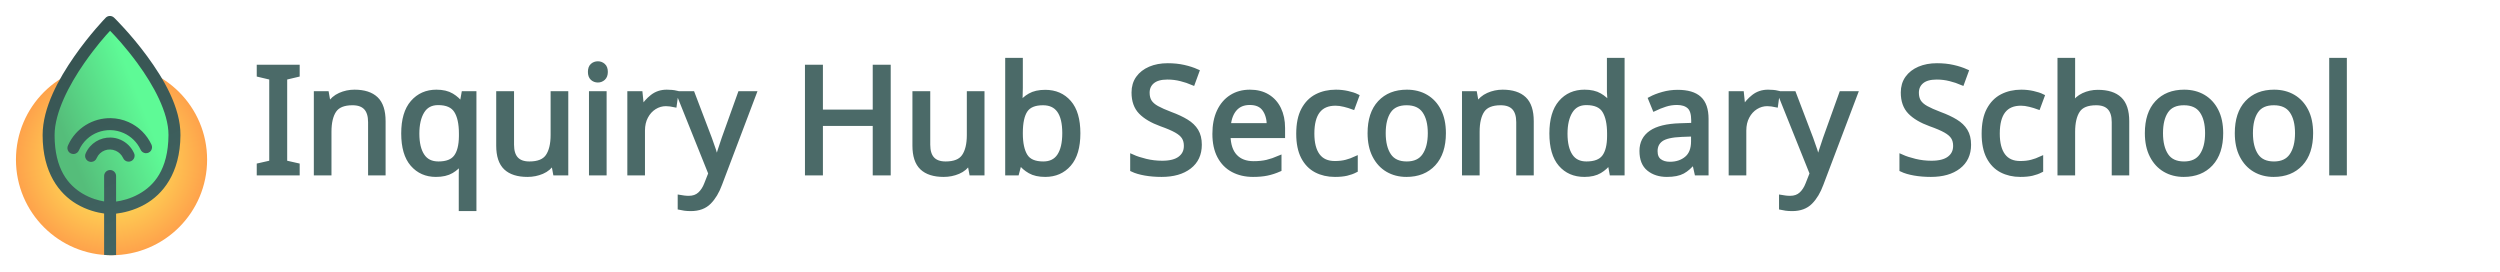
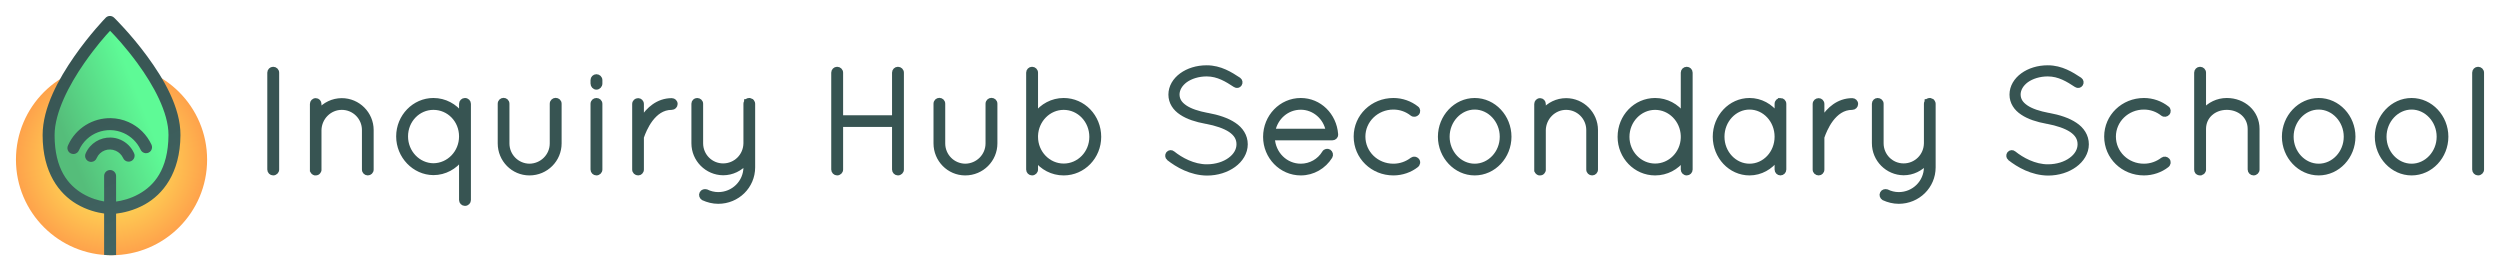
<svg xmlns="http://www.w3.org/2000/svg" xmlns:xlink="http://www.w3.org/1999/xlink" width="1253.76" height="136" id="svg2" version="1.1">
  <defs id="defs4">
    <linearGradient id="linearGradient3882">
      <stop style="stop-color:#35514f;stop-opacity:1;" offset="0" id="stop3884" />
      <stop style="stop-color:#466b69;stop-opacity:1" offset="1" id="stop3886" />
    </linearGradient>
    <linearGradient id="linearGradient3824">
      <stop style="stop-color:#fcff5d;stop-opacity:1" offset="0" id="stop3826" />
      <stop style="stop-color:#ff8846;stop-opacity:1" offset="1" id="stop3828" />
    </linearGradient>
    <linearGradient id="linearGradient3816">
      <stop style="stop-color:#55bd7a;stop-opacity:1" offset="0" id="stop3818" />
      <stop style="stop-color:#5efa96;stop-opacity:1" offset="1" id="stop3820" />
    </linearGradient>
    <linearGradient id="linearGradient3793">
      <stop id="stop3795" offset="0" style="stop-color:#ff580a;stop-opacity:1" />
      <stop id="stop3797" offset="1" style="stop-color:#fe705a;stop-opacity:1" />
    </linearGradient>
    <linearGradient xlink:href="#linearGradient3793" id="linearGradient3814" x1="126.121" y1="1043.353" x2="160.221" y2="975.672" gradientUnits="userSpaceOnUse" />
    <linearGradient xlink:href="#linearGradient3882" id="linearGradient3908" gradientUnits="userSpaceOnUse" gradientTransform="matrix(0.8644082,0,0,0.8644082,145.6322,8.08739)" x1="-118.433" y1="5.778" x2="-55.541" y2="148.967" />
    <linearGradient xlink:href="#linearGradient3816" id="linearGradient3911" gradientUnits="userSpaceOnUse" gradientTransform="matrix(0.8644082,0,0,0.8644082,-405.2124,558.9011)" x1="501.099" y1="510.224" x2="542.746" y2="493.795" />
    <linearGradient xlink:href="#linearGradient3882" id="linearGradient3917" gradientUnits="userSpaceOnUse" gradientTransform="matrix(0.9373444,0,0,0.9373444,139.1022,942.122)" x1="-118.433" y1="5.778" x2="-55.541" y2="148.967" />
    <linearGradient xlink:href="#linearGradient3816" id="linearGradient3920" gradientUnits="userSpaceOnUse" gradientTransform="matrix(0.9373444,0,0,0.9373444,-443.6676,522.0283)" x1="501.099" y1="510.224" x2="542.746" y2="493.795" />
    <radialGradient xlink:href="#linearGradient3824" id="radialGradient3923" gradientUnits="userSpaceOnUse" gradientTransform="matrix(1.201776,0,0,1.201776,-583.0978,383.1589)" cx="527.284" cy="525.163" fx="527.284" fy="525.163" r="51.136" />
    <radialGradient xlink:href="#linearGradient3824" id="radialGradient3933" cx="63.9" cy="988.362" fx="63.9" fy="988.362" r="77.321" gradientTransform="matrix(1.032389,0,0,1.032389,-15.39109,-18.15483)" gradientUnits="userSpaceOnUse" />
    <linearGradient xlink:href="#linearGradient3882" id="linearGradient3785" x1="145.462" y1="18.904" x2="220.718" y2="18.904" gradientUnits="userSpaceOnUse" />
  </defs>
  <g id="layer1" transform="translate(5.353129,-934.2193)">
    <path style="fill:url(#radialGradient3923);fill-opacity:1;stroke:none" d="m 98.511,1014.287 c 0,26.472 -21.46,47.932 -47.932,47.932 -26.472,0 -47.932,-21.46 -47.932,-47.932 0,-26.472 21.46,-47.932 47.932,-47.932 26.472,0 47.932,21.46 47.932,47.932 z" id="path2990" />
    <path style="fill:url(#linearGradient3920);fill-opacity:1;stroke:none" d="m 49.78,1038.582 c 0,0 32.112,0.267 32.359,-36.599 0.168,-25.044 -32.359,-56.736 -32.359,-56.736 0,0 -30.761,31.652 -30.761,56.736 0,36.165 30.761,36.599 30.761,36.599 z" id="path3826" />
    <path d="m 46.862,1062.044 c 1.234,0.095 2.462,0.176 3.72,0.176 0.773,0 1.521,-0.081 2.285,-0.117 l 0,-20.739 c 3.327,-0.392 8.887,-1.511 14.47,-4.657 8.814,-4.967 17.68,-15.405 17.81,-34.711 0.093,-13.833 -8.424,-28.299 -16.696,-39.573 -8.273,-11.274 -16.579,-19.333 -16.579,-19.333 a 3.008,3.008 0 0 0 -2.461,-0.849 3.008,3.008 0 0 0 -1.787,0.908 c 0,0 -7.858,8.065 -15.701,19.333 -7.843,11.268 -15.906,25.714 -15.906,39.486 0,18.935 8.411,29.372 16.843,34.447 5.436,3.272 10.822,4.455 14.002,4.892 l 0,20.739 z m 2.988,-112.394 c 2.408,2.461 7.538,7.855 13.767,16.345 7.949,10.833 15.6,24.73 15.525,35.941 -0.118,17.56 -7.43,25.411 -14.734,29.526 -4.391,2.474 -8.743,3.448 -11.541,3.837 l 0,-12.742 a 3.009,3.009 0 0 0 -3.046,-3.076 3.009,3.009 0 0 0 -2.958,3.076 l 0,12.683 c -2.658,-0.442 -6.754,-1.49 -10.897,-3.984 -6.949,-4.183 -13.943,-12.062 -13.943,-29.292 0,-11.312 7.313,-25.229 14.851,-36.059 5.865,-8.427 10.664,-13.759 12.976,-16.257 z m 0.41,43.821 c -8.958,-0.177 -17.589,4.922 -21.471,13.592 a 3.008,3.008 0 1 0 5.478,2.461 c 3.847,-8.591 13.846,-12.4 22.438,-8.553 3.716,1.664 6.709,4.602 8.436,8.29 a 3.008,3.008 0 1 0 5.448,-2.548 c -2.339,-4.992 -6.392,-8.995 -11.424,-11.248 -2.89,-1.294 -5.919,-1.933 -8.905,-1.992 z m -0.205,9.725 c -5.168,-0.098 -10.155,2.829 -12.391,7.821 a 3.008,3.008 0 1 0 5.478,2.461 c 1.651,-3.688 5.89,-5.284 9.578,-3.632 1.588,0.711 2.894,1.969 3.632,3.544 a 3.008,3.008 0 1 0 5.419,-2.578 c -1.349,-2.88 -3.688,-5.174 -6.591,-6.474 -1.664,-0.745 -3.403,-1.11 -5.126,-1.142 z" style="font-size:medium;font-style:normal;font-variant:normal;font-weight:normal;font-stretch:normal;text-indent:0;text-align:start;text-decoration:none;line-height:normal;letter-spacing:normal;word-spacing:normal;text-transform:none;direction:ltr;block-progression:tb;writing-mode:lr-tb;text-anchor:start;baseline-shift:baseline;color:#000000;fill:url(#linearGradient3917);fill-opacity:1;stroke:none;stroke-width:6.168;marker:none;visibility:visible;display:inline;overflow:visible;enable-background:accumulate;font-family:Sans;-inkscape-font-specification:Sans" id="path3785" />
-     <text xml:space="preserve" style="font-size:74.548px;font-style:normal;font-variant:normal;font-weight:normal;font-stretch:normal;line-height:125%;letter-spacing:0px;word-spacing:0px;fill:#4b6a68;fill-opacity:1;stroke:#4b6a68;stroke-width:2.3;stroke-miterlimit:4;stroke-opacity:1;stroke-dasharray:none;font-family:Quicksand;-inkscape-font-specification:Quicksand" x="121.571" y="1021.043" id="text3005">
-       <tspan id="tspan3007" x="121.571" y="1021.043" style="stroke-width:2.3;stroke-miterlimit:4;stroke-dasharray:none">Inquiry Hub Secondary School</tspan>
-     </text>
+     <g aria-label="Inquiry Hub Secondary School" style="font-style:normal;font-variant:normal;font-weight:normal;font-stretch:normal;line-height:0%;font-family:Quicksand;-inkscape-font-specification:Quicksand;letter-spacing:0px;word-spacing:0px;fill:#375452;fill-opacity:1;stroke:#375452;stroke-width:2.3;stroke-miterlimit:4;stroke-dasharray:none;stroke-opacity:1" id="text3005">
+       <path d="m 129.846,1019.254 c 0,0.969 0.82,1.789 1.789,1.789 1.044,0 1.864,-0.82 1.864,-1.789 v -48.606 c 0,-0.969 -0.82,-1.789 -1.864,-1.789 -0.969,0 -1.789,0.82 -1.789,1.789 z" style="font-size:74.548px;line-height:1.25;fill:#375452;fill-opacity:1;stroke:#375452;stroke-width:2.3;stroke-miterlimit:4;stroke-dasharray:none;stroke-opacity:1" id="path969" />
+       <path d="m 177.31,1019.254 c 0,1.044 0.82,1.789 1.789,1.789 0.969,0 1.789,-0.746 1.789,-1.789 v -19.83 c 0,-8.126 -6.635,-14.835 -14.835,-14.835 -4.547,0 -8.648,2.087 -11.331,5.293 v -3.504 c 0,-0.969 -0.745,-1.789 -1.715,-1.789 -1.044,0 -1.789,0.82 -1.789,1.789 v 12.45 0.596 19.83 0.447 c 0,0 0.074,0.075 0.074,0.149 0,0.075 0,0.149 0.075,0.224 0.224,0.447 0.671,0.82 1.193,0.969 h 0.447 c 0.522,0 1.044,-0.224 1.342,-0.671 0.224,-0.224 0.298,-0.522 0.373,-0.82 v -0.298 -19.83 c 0.149,-6.188 5.144,-11.257 11.331,-11.257 6.262,0 11.257,5.069 11.257,11.257 z" style="font-size:74.548px;line-height:1.25;fill:#375452;fill-opacity:1;stroke:#375452;stroke-width:2.3;stroke-miterlimit:4;stroke-dasharray:none;stroke-opacity:1" id="path971" />
+       <path d="m 226.011,1034.536 c 0,0.969 0.82,1.789 1.789,1.789 1.118,0 1.864,-0.82 1.864,-1.789 v -31.161 -0.746 -0.746 -15.581 c 0,-0.969 -0.745,-1.789 -1.864,-1.789 -0.969,0 -1.789,0.82 -1.789,1.789 v 5.367 c -3.206,-4.324 -8.275,-7.157 -14.015,-7.157 -9.617,0 -17.519,8.126 -17.519,18.115 0,9.915 7.902,18.19 17.519,18.264 5.74,0 10.81,-2.907 14.015,-7.231 z m -27.881,-31.907 c 0,-8.126 6.262,-14.462 13.866,-14.462 7.753,0 14.015,6.337 14.015,14.462 0,8.051 -6.262,14.537 -14.015,14.611 -7.604,-0.075 -13.866,-6.56 -13.866,-14.611 z" style="font-size:74.548px;line-height:1.25;fill:#375452;fill-opacity:1;stroke:#375452;stroke-width:2.3;stroke-miterlimit:4;stroke-dasharray:none;stroke-opacity:1" id="path973" />
+       <path d="m 245.405,1006.133 c 0,8.2 6.56,14.91 14.761,14.91 8.349,0 14.984,-6.709 14.984,-14.91 v -19.904 c 0,-1.044 -0.82,-1.789 -1.864,-1.789 -0.895,0 -1.789,0.745 -1.789,1.789 v 19.904 c 0,6.262 -5.069,11.257 -11.331,11.331 -6.188,-0.075 -11.182,-5.069 -11.182,-11.331 v -19.904 c 0,-1.044 -0.82,-1.789 -1.789,-1.789 -0.969,0 -1.789,0.745 -1.789,1.789 z" style="font-size:74.548px;line-height:1.25;fill:#375452;fill-opacity:1;stroke:#375452;stroke-width:2.3;stroke-miterlimit:4;stroke-dasharray:none;stroke-opacity:1" id="path975" />
+       <path d="m 291.944,1019.254 c 0,0.969 0.82,1.789 1.789,1.789 1.044,0 1.864,-0.82 1.864,-1.789 v -32.95 c 0,-1.044 -0.82,-1.789 -1.864,-1.789 -0.969,0 -1.789,0.745 -1.789,1.789 z m 0,-43.164 c 0,1.044 0.82,1.938 1.789,1.938 1.044,0 1.864,-0.895 1.864,-1.938 v -1.715 c 0,-0.969 -0.82,-1.789 -1.864,-1.789 -0.969,0 -1.789,0.82 -1.789,1.789 z" style="font-size:74.548px;line-height:1.25;fill:#375452;fill-opacity:1;stroke:#375452;stroke-width:2.3;stroke-miterlimit:4;stroke-dasharray:none;stroke-opacity:1" id="path977" />
+       <path d="m 312.836,1019.254 c 0,1.044 0.82,1.789 1.864,1.789 0.895,0 1.715,-0.746 1.715,-1.789 v -16.028 c 0,-0.149 0,-0.298 0.149,-0.596 0.522,-1.491 1.938,-5.218 4.398,-8.499 2.535,-3.28 5.815,-5.964 10.586,-5.964 0.969,0 1.789,-0.82 1.789,-1.789 0,-1.044 -0.82,-1.789 -1.789,-1.789 -7.008,0 -11.853,4.622 -14.611,8.946 -0.224,0.298 -0.373,0.596 -0.522,0.895 v -8.051 c 0,-1.044 -0.82,-1.789 -1.715,-1.789 -1.044,0 -1.864,0.745 -1.864,1.789 z" style="font-size:74.548px;line-height:1.25;fill:#375452;fill-opacity:1;stroke:#375452;stroke-width:2.3;stroke-miterlimit:4;stroke-dasharray:none;stroke-opacity:1" id="path979" />
+       <path d="m 342.541,1006.058 c 0,8.2 6.635,14.835 14.761,14.91 4.547,0 8.573,-2.087 11.331,-5.218 v 2.386 c -0.074,7.529 -6.188,13.568 -13.791,13.568 -2.087,0 -4.175,-0.522 -5.964,-1.416 -0.895,-0.224 -1.864,0 -2.311,0.895 -0.447,0.82 -0.075,1.864 0.745,2.385 2.311,1.044 4.846,1.715 7.529,1.715 9.617,0 17.37,-7.604 17.37,-17.146 v -11.406 -0.671 -19.83 c 0,-0.224 -0.074,-0.522 -0.224,-0.745 -0.075,-0.224 -0.298,-0.447 -0.447,-0.596 -0.298,-0.149 -0.596,-0.298 -0.895,-0.373 h -0.224 -0.224 c -0.074,0 -0.149,0.074 -0.224,0.074 h -0.149 c -0.224,0.075 -0.522,0.224 -0.671,0.447 -0.074,0 -0.074,0.074 -0.149,0.074 0,0.075 -0.074,0.149 -0.074,0.224 -0.224,0.224 -0.298,0.596 -0.298,0.895 v 19.83 c -0.074,6.262 -5.069,11.257 -11.331,11.257 -6.188,0 -11.182,-4.995 -11.182,-11.257 v -19.83 c 0,-0.969 -0.82,-1.715 -1.864,-1.715 -0.895,0 -1.715,0.745 -1.715,1.715 z" style="font-size:74.548px;line-height:1.25;fill:#375452;fill-opacity:1;stroke:#375452;stroke-width:2.3;stroke-miterlimit:4;stroke-dasharray:none;stroke-opacity:1" id="path981" />
+       <path d="m 443.157,1019.254 c 0,0.969 0.82,1.789 1.789,1.789 1.044,0 1.864,-0.82 1.864,-1.789 v -48.606 c 0,-0.969 -0.82,-1.789 -1.864,-1.789 -0.969,0 -1.789,0.82 -1.789,1.789 v 22.514 h -26.837 v -22.514 c 0,-0.969 -0.82,-1.789 -1.864,-1.789 -0.969,0 -1.789,0.82 -1.789,1.789 v 48.606 c 0,0.969 0.82,1.789 1.789,1.789 1.044,0 1.864,-0.82 1.864,-1.789 v -22.514 h 26.837 z" style="font-size:74.548px;line-height:1.25;fill:#375452;fill-opacity:1;stroke:#375452;stroke-width:2.3;stroke-miterlimit:4;stroke-dasharray:none;stroke-opacity:1" id="path983" />
+       <path d="m 463.954,1006.133 c 0,8.2 6.56,14.91 14.761,14.91 8.349,0 14.984,-6.709 14.984,-14.91 v -19.904 c 0,-1.044 -0.82,-1.789 -1.864,-1.789 -0.895,0 -1.789,0.745 -1.789,1.789 v 19.904 c 0,6.262 -5.069,11.257 -11.331,11.331 -6.188,-0.075 -11.182,-5.069 -11.182,-11.331 v -19.904 c 0,-1.044 -0.82,-1.789 -1.789,-1.789 -0.969,0 -1.789,0.745 -1.789,1.789 z" style="font-size:74.548px;line-height:1.25;fill:#375452;fill-opacity:1;stroke:#375452;stroke-width:2.3;stroke-miterlimit:4;stroke-dasharray:none;stroke-opacity:1" id="path985" />
+       <path d="m 510.419,1019.254 c 0,0.969 0.82,1.789 1.789,1.789 1.044,0 1.864,-0.82 1.864,-1.789 v -5.293 c 3.206,4.324 8.275,7.082 14.015,7.082 9.84,0 17.668,-8.2 17.668,-18.19 0,-10.139 -7.828,-18.339 -17.668,-18.339 -5.74,0 -10.81,2.833 -14.015,7.157 v -21.023 c 0,-0.969 -0.82,-1.789 -1.864,-1.789 -0.969,0 -1.789,0.82 -1.789,1.789 v 31.459 0.746 0.745 z m 3.653,-16.997 c 0.298,-7.828 6.486,-14.09 14.015,-14.09 7.753,0 14.015,6.56 14.015,14.686 0,8.051 -6.262,14.537 -14.015,14.537 -7.678,0 -14.015,-6.486 -14.015,-14.537 z" style="font-size:74.548px;line-height:1.25;fill:#375452;fill-opacity:1;stroke:#375452;stroke-width:2.3;stroke-miterlimit:4;stroke-dasharray:none;stroke-opacity:1" id="path987" />
+       <path d="m 580.714,1013.588 c 4.324,3.429 11.257,7.455 19.233,7.529 5.218,0 9.915,-1.565 13.419,-4.1 3.504,-2.535 5.889,-6.262 5.889,-10.437 0,-4.175 -2.311,-7.604 -5.74,-9.84 -3.429,-2.311 -8.051,-3.802 -13.27,-4.771 h -0.149 c -4.697,-0.895 -8.573,-2.162 -11.182,-3.951 -2.609,-1.789 -3.802,-3.727 -3.877,-6.337 0,-2.684 1.491,-5.218 4.1,-7.157 2.609,-1.864 6.411,-3.131 10.66,-3.131 5.74,0 10.213,2.833 14.313,5.517 0.745,0.522 1.789,0.298 2.236,-0.447 0.522,-0.82 0.298,-1.789 -0.447,-2.311 -4.1,-2.684 -9.244,-6.038 -16.102,-6.038 -4.92,0 -9.319,1.416 -12.599,3.802 -3.28,2.386 -5.442,5.815 -5.442,9.766 0,3.877 2.162,7.008 5.367,9.095 3.206,2.162 7.455,3.504 12.3,4.398 h 0.149 c 5.069,0.969 9.244,2.386 12.077,4.249 2.833,1.938 4.249,4.175 4.249,7.157 0,2.907 -1.566,5.666 -4.473,7.753 -2.833,2.087 -6.933,3.429 -11.48,3.429 -6.784,0.075 -13.27,-3.578 -17.146,-6.709 -0.671,-0.596 -1.715,-0.522 -2.311,0.224 -0.522,0.671 -0.447,1.715 0.224,2.311 z" style="font-size:74.548px;line-height:1.25;fill:#375452;fill-opacity:1;stroke:#375452;stroke-width:2.3;stroke-miterlimit:4;stroke-dasharray:none;stroke-opacity:1" id="path989" />
+       <path d="m 646.985,1021.043 c 6.188,0 11.63,-3.28 14.761,-8.275 0.522,-0.895 0.224,-1.938 -0.596,-2.535 -0.745,-0.447 -1.864,-0.298 -2.386,0.596 -2.46,4.1 -6.933,6.635 -11.779,6.635 -7.529,0 -13.791,-6.038 -14.164,-14.015 h 29.968 c 0.969,0 1.789,-0.671 1.789,-1.64 v -0.224 -0.074 c -0.745,-9.542 -8.2,-16.997 -17.593,-16.997 -9.84,0 -17.743,8.2 -17.743,18.339 0,9.989 7.902,18.19 17.743,18.19 z m 0,-32.95 c 6.709,0 12.524,4.995 13.717,11.853 h -27.657 c 1.342,-6.933 7.082,-11.853 13.941,-11.853 z" style="font-size:74.548px;line-height:1.25;fill:#375452;fill-opacity:1;stroke:#375452;stroke-width:2.3;stroke-miterlimit:4;stroke-dasharray:none;stroke-opacity:1" id="path991" />
+       <path d="m 693.456,1021.043 c 0,0 0,0 0,0 4.324,0 8.424,-1.491 11.48,-3.877 0.895,-0.671 1.044,-1.789 0.373,-2.609 -0.596,-0.671 -1.64,-0.895 -2.46,-0.298 -2.609,2.013 -5.889,3.206 -9.393,3.206 -8.499,0 -15.208,-6.56 -15.208,-14.761 0,-8.051 6.709,-14.686 15.208,-14.686 3.504,0 6.784,1.193 9.393,3.28 0.82,0.596 1.864,0.373 2.46,-0.298 0.671,-0.82 0.522,-1.938 -0.224,-2.46 -3.206,-2.535 -7.306,-4.026 -11.63,-4.026 -10.437,0 -18.786,8.051 -18.786,18.19 0,10.288 8.349,18.339 18.786,18.339 z" style="font-size:74.548px;line-height:1.25;fill:#375452;fill-opacity:1;stroke:#375452;stroke-width:2.3;stroke-miterlimit:4;stroke-dasharray:none;stroke-opacity:1" id="path993" />
+       <path d="m 716.916,1002.778 c 0,9.915 7.753,18.264 17.295,18.264 9.617,0 17.295,-8.349 17.295,-18.264 0,-9.915 -7.678,-18.264 -17.295,-18.264 -9.542,0 -17.295,8.349 -17.295,18.264 z m 3.578,0 c 0,-8.126 6.262,-14.761 13.717,-14.761 7.455,0 13.717,6.635 13.717,14.761 0,8.126 -6.262,14.686 -13.717,14.686 -7.455,0 -13.717,-6.56 -13.717,-14.686 z" style="font-size:74.548px;line-height:1.25;fill:#375452;fill-opacity:1;stroke:#375452;stroke-width:2.3;stroke-miterlimit:4;stroke-dasharray:none;stroke-opacity:1" id="path995" />
+       <path d="m 791.315,1019.254 c 0,1.044 0.82,1.789 1.789,1.789 0.969,0 1.789,-0.746 1.789,-1.789 v -19.83 c 0,-8.126 -6.635,-14.835 -14.835,-14.835 -4.547,0 -8.648,2.087 -11.331,5.293 v -3.504 c 0,-0.969 -0.745,-1.789 -1.715,-1.789 -1.044,0 -1.789,0.82 -1.789,1.789 v 12.45 0.596 19.83 0.447 c 0,0 0.074,0.075 0.074,0.149 0,0.075 0,0.149 0.074,0.224 0.224,0.447 0.671,0.82 1.193,0.969 h 0.447 c 0.522,0 1.044,-0.224 1.342,-0.671 0.224,-0.224 0.298,-0.522 0.373,-0.82 v -0.298 -19.83 c 0.149,-6.188 5.144,-11.257 11.331,-11.257 6.262,0 11.257,5.069 11.257,11.257 z" style="font-size:74.548px;line-height:1.25;fill:#375452;fill-opacity:1;stroke:#375452;stroke-width:2.3;stroke-miterlimit:4;stroke-dasharray:none;stroke-opacity:1" id="path997" />
+       <path d="m 838.709,1019.254 c 0,0.969 0.82,1.789 1.864,1.789 0.969,0 1.789,-0.82 1.789,-1.789 v -16.401 -0.746 -31.459 c 0,-0.969 -0.82,-1.789 -1.789,-1.789 -1.044,0 -1.864,0.82 -1.864,1.789 v 21.023 c -3.206,-4.324 -8.275,-7.157 -14.015,-7.157 -9.84,0 -17.668,8.2 -17.668,18.339 0,9.989 7.828,18.19 17.668,18.19 5.74,0 10.81,-2.758 14.015,-7.082 z m -14.015,-1.864 c -7.678,0 -14.015,-6.486 -14.015,-14.537 0,-8.126 6.337,-14.686 14.015,-14.686 7.529,0 13.717,6.262 14.015,14.09 v 1.193 c -0.298,7.753 -6.486,13.941 -14.015,13.941 z" style="font-size:74.548px;line-height:1.25;fill:#375452;fill-opacity:1;stroke:#375452;stroke-width:2.3;stroke-miterlimit:4;stroke-dasharray:none;stroke-opacity:1" id="path999" />
+       <path d="m 887.55,984.514 c -0.969,0 -1.789,0.745 -1.789,1.789 v 5.367 c -3.131,-4.324 -8.126,-7.157 -13.717,-7.157 -9.617,0 -17.295,8.275 -17.295,18.264 0,9.989 7.678,18.264 17.295,18.264 5.591,0 10.586,-2.907 13.717,-7.231 v 5.442 c 0,0.969 0.82,1.789 1.789,1.789 0.969,0 1.789,-0.82 1.789,-1.789 v -32.95 c 0,-1.044 -0.82,-1.789 -1.789,-1.789 z m -15.506,32.95 c -7.455,0 -13.717,-6.486 -13.717,-14.686 0,-8.2 6.262,-14.761 13.717,-14.761 7.529,0 13.717,6.56 13.717,14.761 0,8.2 -6.188,14.686 -13.717,14.686 z" style="font-size:74.548px;line-height:1.25;fill:#375452;fill-opacity:1;stroke:#375452;stroke-width:2.3;stroke-miterlimit:4;stroke-dasharray:none;stroke-opacity:1" id="path1001" />
+       <path d="m 904.856,1019.254 c 0,1.044 0.82,1.789 1.864,1.789 0.895,0 1.715,-0.746 1.715,-1.789 v -16.028 c 0,-0.149 0,-0.298 0.149,-0.596 0.522,-1.491 1.938,-5.218 4.398,-8.499 2.535,-3.28 5.815,-5.964 10.586,-5.964 0.969,0 1.789,-0.82 1.789,-1.789 0,-1.044 -0.82,-1.789 -1.789,-1.789 -7.008,0 -11.853,4.622 -14.611,8.946 -0.224,0.298 -0.373,0.596 -0.522,0.895 v -8.051 c 0,-1.044 -0.82,-1.789 -1.715,-1.789 -1.044,0 -1.864,0.745 -1.864,1.789 z" style="font-size:74.548px;line-height:1.25;fill:#375452;fill-opacity:1;stroke:#375452;stroke-width:2.3;stroke-miterlimit:4;stroke-dasharray:none;stroke-opacity:1" id="path1003" />
+       <path d="m 934.56,1006.058 c 0,8.2 6.635,14.835 14.761,14.91 4.547,0 8.573,-2.087 11.331,-5.218 v 2.386 c -0.075,7.529 -6.188,13.568 -13.791,13.568 -2.087,0 -4.175,-0.522 -5.964,-1.416 -0.895,-0.224 -1.864,0 -2.311,0.895 -0.447,0.82 -0.074,1.864 0.745,2.385 2.311,1.044 4.846,1.715 7.529,1.715 9.617,0 17.37,-7.604 17.37,-17.146 v -11.406 -0.671 -19.83 c 0,-0.224 -0.074,-0.522 -0.224,-0.745 -0.074,-0.224 -0.298,-0.447 -0.447,-0.596 -0.298,-0.149 -0.596,-0.298 -0.895,-0.373 h -0.224 -0.224 c -0.075,0 -0.149,0.074 -0.224,0.074 h -0.149 c -0.224,0.075 -0.522,0.224 -0.671,0.447 -0.075,0 -0.075,0.074 -0.149,0.074 0,0.075 -0.075,0.149 -0.075,0.224 -0.224,0.224 -0.298,0.596 -0.298,0.895 v 19.83 c -0.075,6.262 -5.069,11.257 -11.331,11.257 -6.188,0 -11.182,-4.995 -11.182,-11.257 v -19.83 c 0,-0.969 -0.82,-1.715 -1.864,-1.715 -0.895,0 -1.715,0.745 -1.715,1.715 z" style="font-size:74.548px;line-height:1.25;fill:#375452;fill-opacity:1;stroke:#375452;stroke-width:2.3;stroke-miterlimit:4;stroke-dasharray:none;stroke-opacity:1" id="path1005" />
+       <path d="m 1002.524,1013.588 c 4.324,3.429 11.257,7.455 19.233,7.529 5.218,0 9.915,-1.565 13.419,-4.1 3.504,-2.535 5.889,-6.262 5.889,-10.437 0,-4.175 -2.311,-7.604 -5.74,-9.84 -3.429,-2.311 -8.051,-3.802 -13.27,-4.771 h -0.149 c -4.697,-0.895 -8.573,-2.162 -11.182,-3.951 -2.609,-1.789 -3.802,-3.727 -3.877,-6.337 0,-2.684 1.491,-5.218 4.1,-7.157 2.609,-1.864 6.411,-3.131 10.661,-3.131 5.74,0 10.213,2.833 14.313,5.517 0.745,0.522 1.789,0.298 2.236,-0.447 0.522,-0.82 0.298,-1.789 -0.447,-2.311 -4.1,-2.684 -9.244,-6.038 -16.102,-6.038 -4.92,0 -9.319,1.416 -12.599,3.802 -3.28,2.386 -5.442,5.815 -5.442,9.766 0,3.877 2.162,7.008 5.367,9.095 3.206,2.162 7.455,3.504 12.3,4.398 h 0.149 c 5.069,0.969 9.244,2.386 12.077,4.249 2.833,1.938 4.249,4.175 4.249,7.157 0,2.907 -1.565,5.666 -4.473,7.753 -2.833,2.087 -6.933,3.429 -11.48,3.429 -6.784,0.075 -13.27,-3.578 -17.146,-6.709 -0.671,-0.596 -1.715,-0.522 -2.311,0.224 -0.522,0.671 -0.447,1.715 0.224,2.311 z" style="font-size:74.548px;line-height:1.25;fill:#375452;fill-opacity:1;stroke:#375452;stroke-width:2.3;stroke-miterlimit:4;stroke-dasharray:none;stroke-opacity:1" id="path1007" />
+       <path d="m 1069.839,1021.043 c 0,0 0,0 0,0 4.324,0 8.424,-1.491 11.48,-3.877 0.895,-0.671 1.044,-1.789 0.373,-2.609 -0.596,-0.671 -1.64,-0.895 -2.46,-0.298 -2.609,2.013 -5.889,3.206 -9.393,3.206 -8.499,0 -15.208,-6.56 -15.208,-14.761 0,-8.051 6.709,-14.686 15.208,-14.686 3.504,0 6.784,1.193 9.393,3.28 0.82,0.596 1.864,0.373 2.46,-0.298 0.671,-0.82 0.522,-1.938 -0.224,-2.46 -3.206,-2.535 -7.306,-4.026 -11.63,-4.026 -10.437,0 -18.786,8.051 -18.786,18.19 0,10.288 8.35,18.339 18.786,18.339 z" style="font-size:74.548px;line-height:1.25;fill:#375452;fill-opacity:1;stroke:#375452;stroke-width:2.3;stroke-miterlimit:4;stroke-dasharray:none;stroke-opacity:1" id="path1009" />
+       <path d="m 1123.015,1019.254 c 0,0.969 0.82,1.789 1.789,1.789 1.044,0 1.864,-0.82 1.864,-1.789 v -20.352 c 0,-8.424 -6.859,-14.388 -15.282,-14.388 -4.622,0 -8.797,2.087 -11.555,5.367 v -19.233 c 0,-0.969 -0.82,-1.789 -1.864,-1.789 -0.969,0 -1.789,0.82 -1.789,1.789 v 27.657 0.596 20.352 c 0,0.224 0,0.373 0.074,0.596 0.075,0.224 0.149,0.373 0.298,0.596 0.373,0.373 0.895,0.596 1.416,0.596 h 0.224 0.149 c 0.074,0 0.149,-0.075 0.149,-0.075 0.522,-0.149 0.895,-0.447 1.118,-0.894 0.075,-0.075 0.075,-0.149 0.149,-0.298 0,-0.075 0.074,-0.149 0.074,-0.298 v -0.224 -20.352 c 0,-6.411 5.218,-10.735 11.555,-10.735 6.411,0 11.63,4.324 11.63,10.735 z" style="font-size:74.548px;line-height:1.25;fill:#375452;fill-opacity:1;stroke:#375452;stroke-width:2.3;stroke-miterlimit:4;stroke-dasharray:none;stroke-opacity:1" id="path1011" />
+       <path d="m 1140.182,1002.778 c 0,9.915 7.753,18.264 17.295,18.264 9.617,0 17.295,-8.349 17.295,-18.264 0,-9.915 -7.678,-18.264 -17.295,-18.264 -9.542,0 -17.295,8.349 -17.295,18.264 z m 3.578,0 c 0,-8.126 6.262,-14.761 13.717,-14.761 7.455,0 13.717,6.635 13.717,14.761 0,8.126 -6.262,14.686 -13.717,14.686 -7.455,0 -13.717,-6.56 -13.717,-14.686 z" style="font-size:74.548px;line-height:1.25;fill:#375452;fill-opacity:1;stroke:#375452;stroke-width:2.3;stroke-miterlimit:4;stroke-dasharray:none;stroke-opacity:1" id="path1013" />
+       <path d="m 1186.775,1002.778 c 0,9.915 7.753,18.264 17.295,18.264 9.617,0 17.295,-8.349 17.295,-18.264 0,-9.915 -7.678,-18.264 -17.295,-18.264 -9.542,0 -17.295,8.349 -17.295,18.264 z m 3.578,0 c 0,-8.126 6.262,-14.761 13.717,-14.761 7.455,0 13.717,6.635 13.717,14.761 0,8.126 -6.262,14.686 -13.717,14.686 -7.455,0 -13.717,-6.56 -13.717,-14.686 z" style="font-size:74.548px;line-height:1.25;fill:#375452;fill-opacity:1;stroke:#375452;stroke-width:2.3;stroke-miterlimit:4;stroke-dasharray:none;stroke-opacity:1" id="path1015" />
+       <path d="m 1235.604,1019.254 c 0,0.969 0.82,1.789 1.789,1.789 1.044,0 1.864,-0.82 1.864,-1.789 v -48.606 c 0,-0.969 -0.82,-1.789 -1.864,-1.789 -0.969,0 -1.789,0.82 -1.789,1.789 z" style="font-size:74.548px;line-height:1.25;fill:#375452;fill-opacity:1;stroke:#375452;stroke-width:2.3;stroke-miterlimit:4;stroke-dasharray:none;stroke-opacity:1" id="path1017" />
+     </g>
  </g>
</svg>
